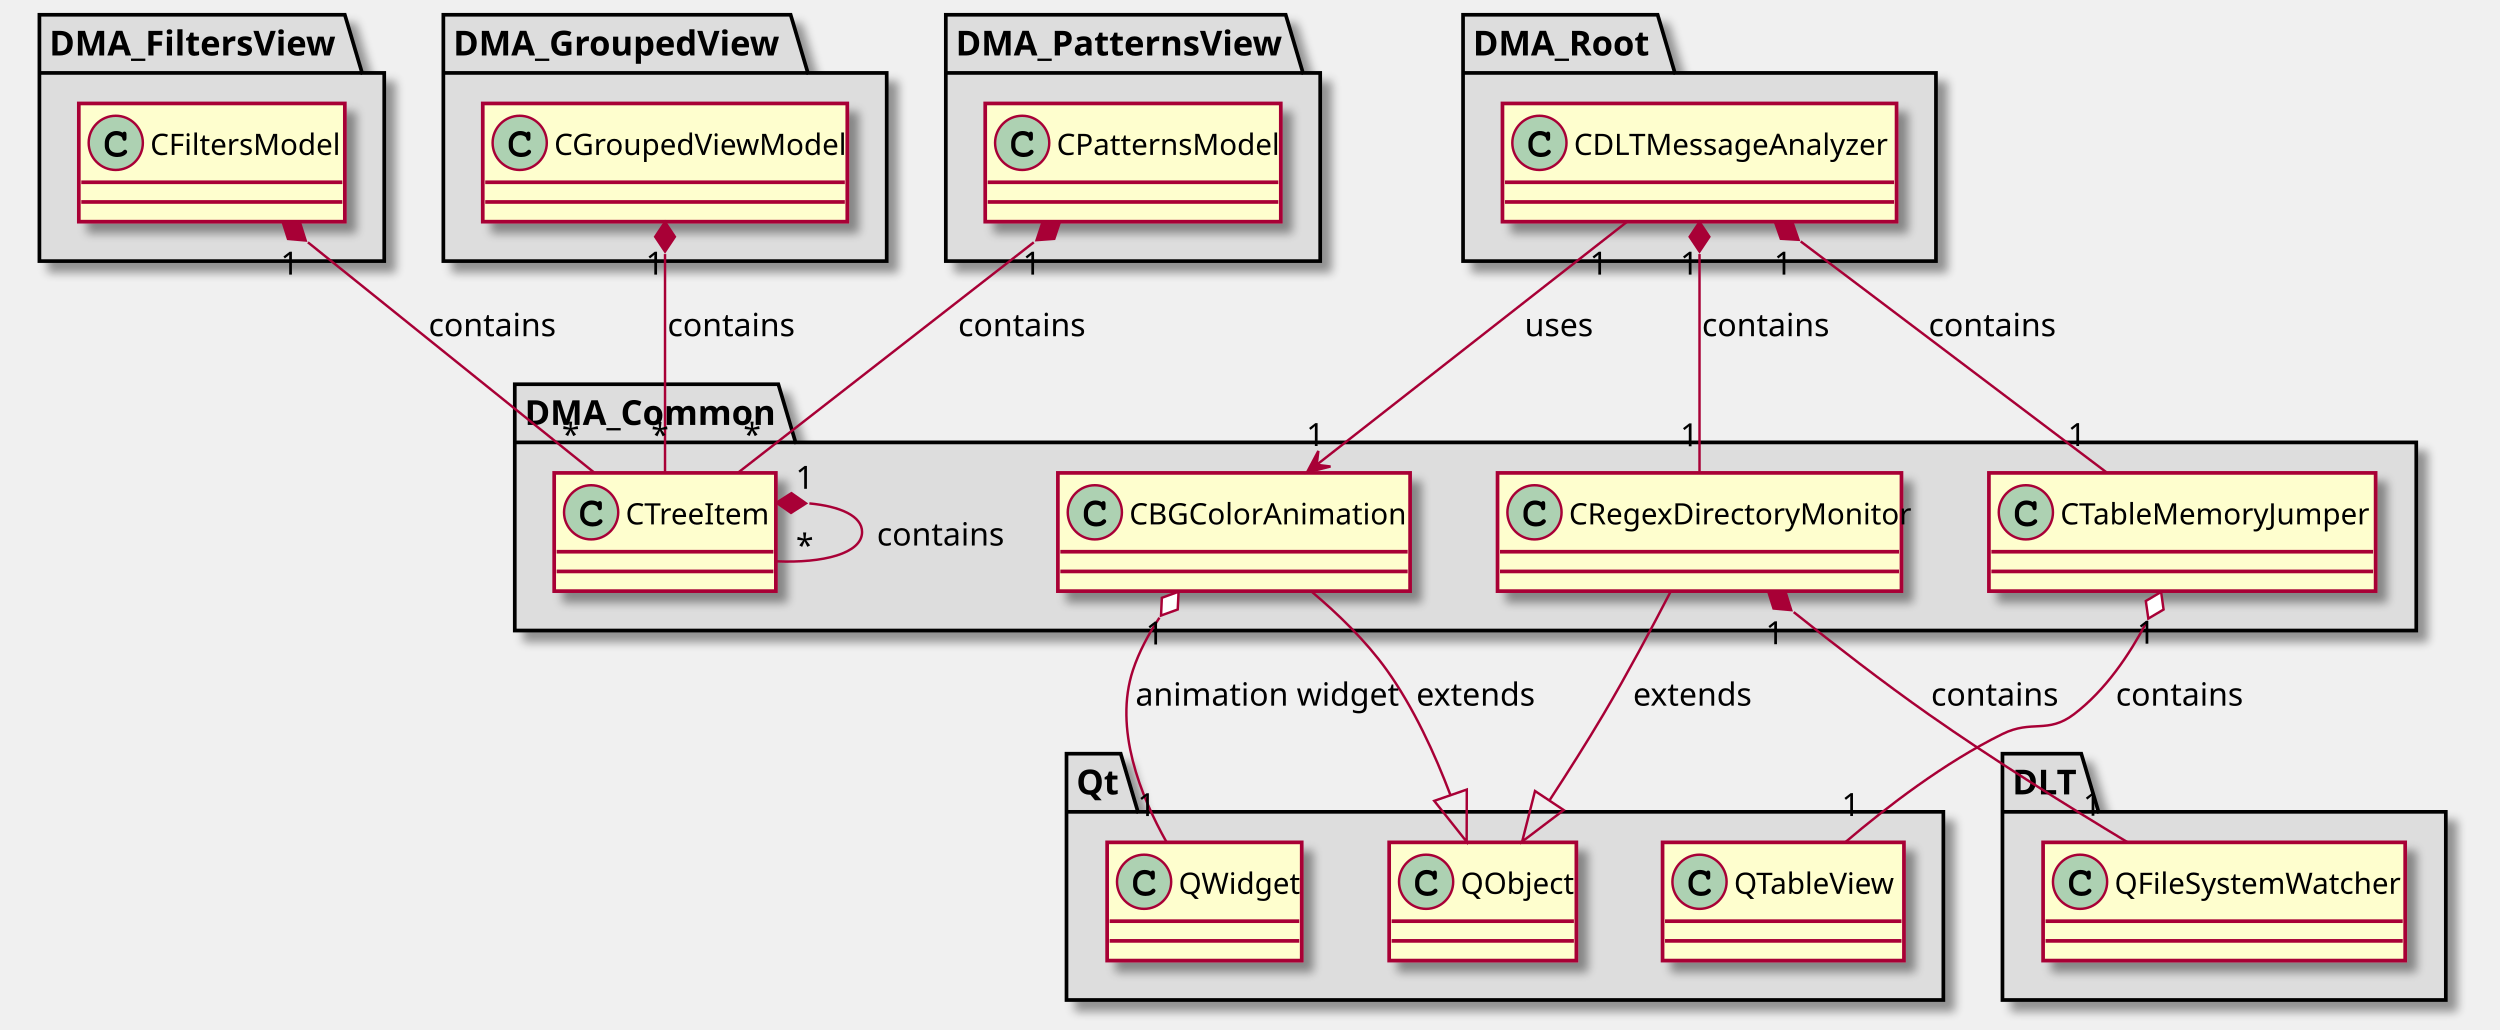
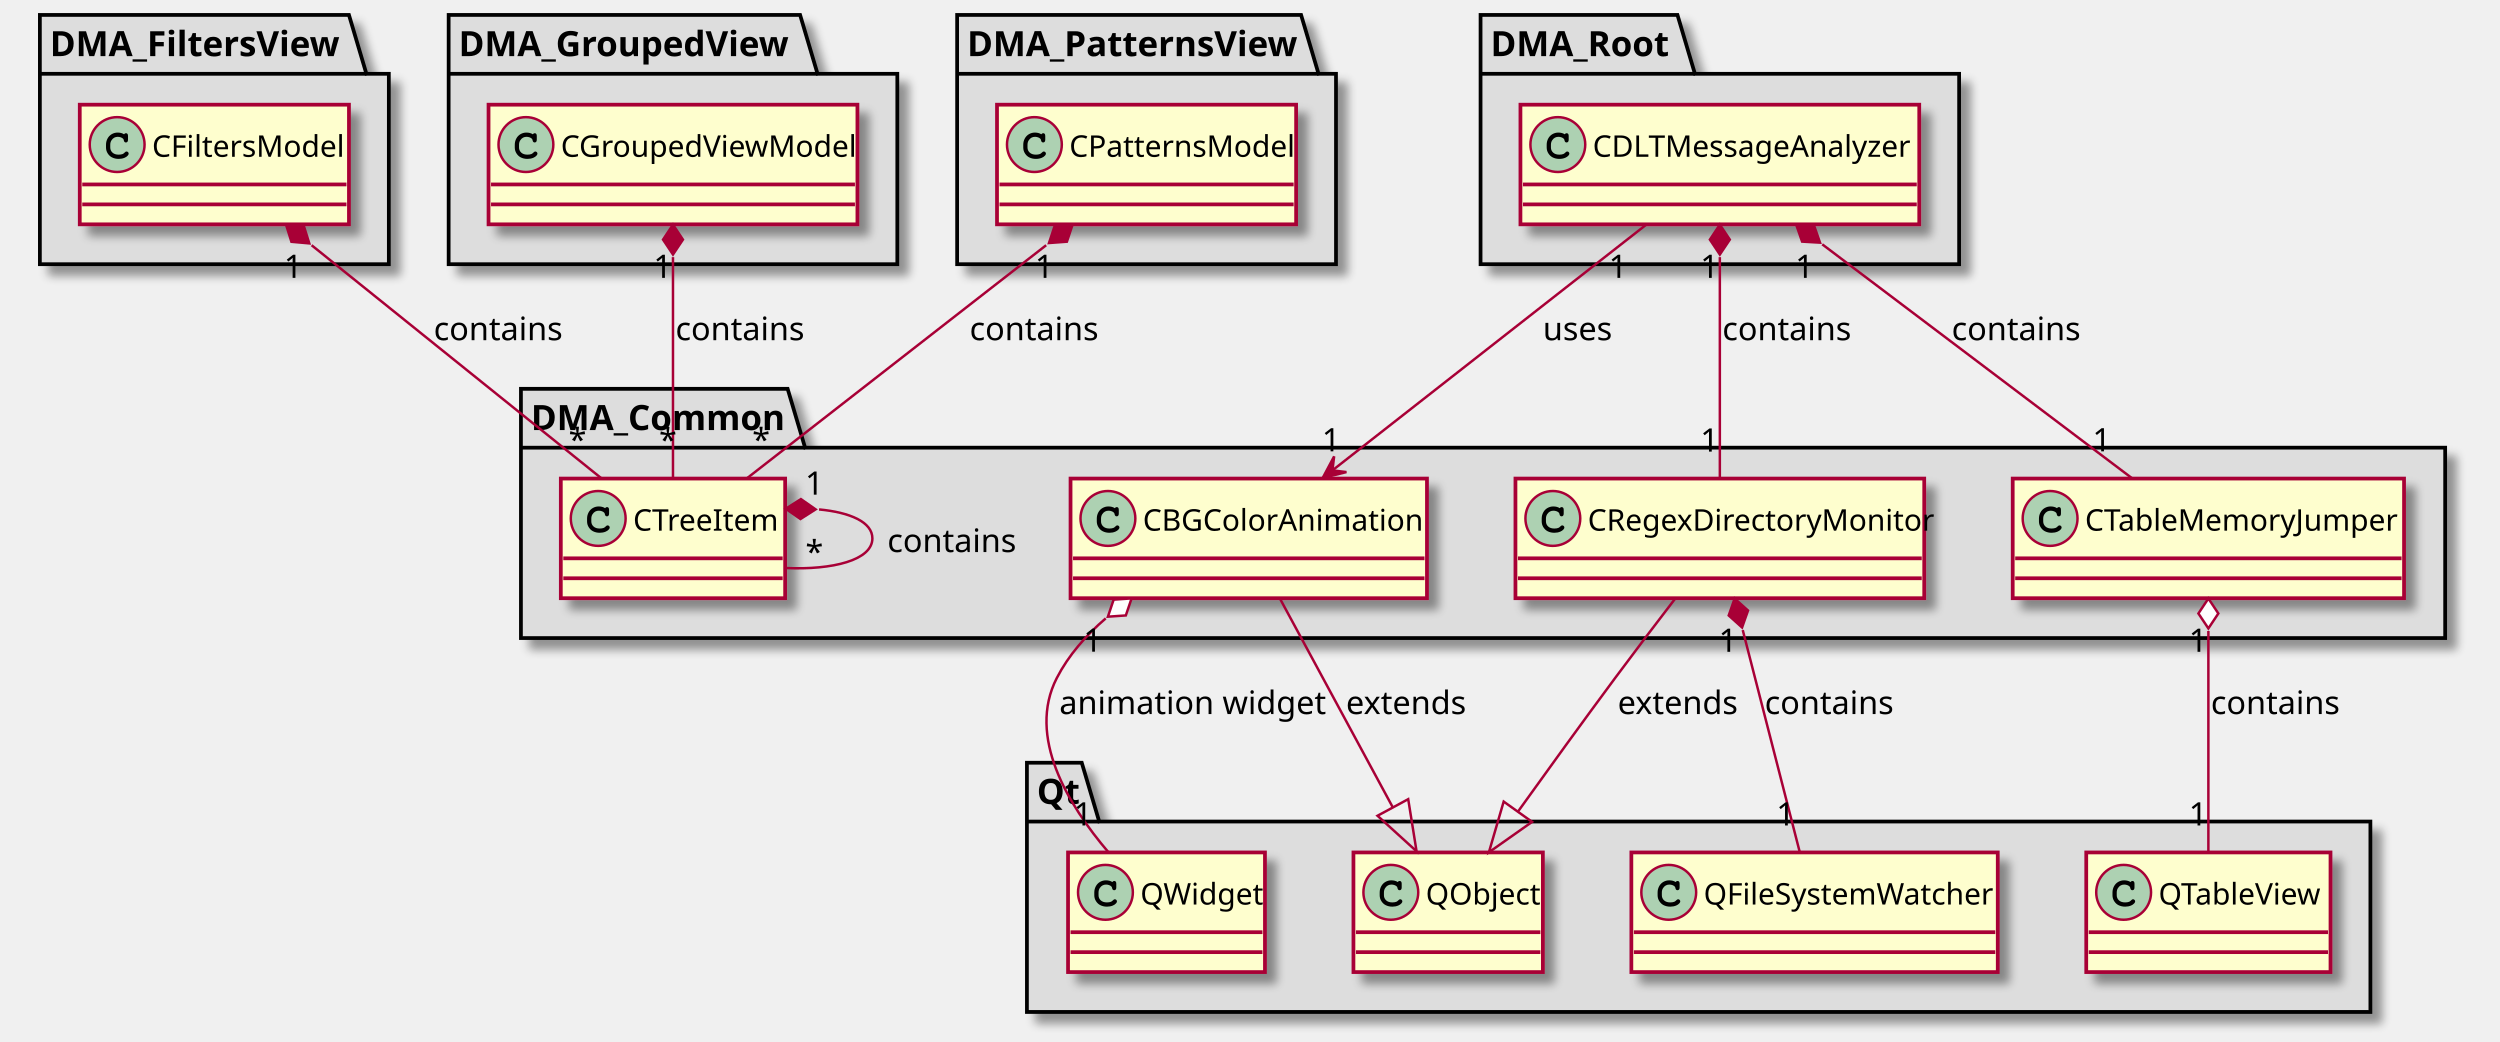
- <svg xmlns="http://www.w3.org/2000/svg" contentScriptType="application/ecmascript" contentStyleType="text/css" height="418px" preserveAspectRatio="none" style="width:1015px;height:418px;" version="1.1" viewBox="0 0 1015 418" width="1015px" zoomAndPan="magnify">
+ <svg xmlns="http://www.w3.org/2000/svg" contentScriptType="application/ecmascript" contentStyleType="text/css" height="418px" preserveAspectRatio="none" style="width:1003px;height:418px;background:#FEFEFE;" version="1.1" viewBox="0 0 1003 418" width="1003px" zoomAndPan="magnify">
  <defs>
-     <filter height="300%" id="flsk6ttigl1if" width="300%" x="-1" y="-1">
+     <filter height="300%" id="f1ktbyceb8yfx9" width="300%" x="-1" y="-1">
      <feGaussianBlur result="blurOut" stdDeviation="2.0" />
      <feColorMatrix in="blurOut" result="blurOut2" type="matrix" values="0 0 0 0 0 0 0 0 0 0 0 0 0 0 0 0 0 0 .4 0" />
      <feOffset dx="4.0" dy="4.0" in="blurOut2" result="blurOut3" />
      <feBlend in="SourceGraphic" in2="blurOut3" mode="normal" />
    </filter>
  </defs>
  <g>
-     <polygon fill="#DDDDDD" filter="url(#flsk6ttigl1if)" points="813,306,845,306,852,329.609,993,329.609,993,406,813,406,813,306" style="stroke: #000000; stroke-width: 1.5;" />
-     <line style="stroke: #000000; stroke-width: 1.5;" x1="813" x2="852" y1="329.609" y2="329.609" />
-     <text fill="#000000" font-family="sans-serif" font-size="14" font-weight="bold" lengthAdjust="spacingAndGlyphs" textLength="26" x="817" y="322.533">DLT</text>
-     <polygon fill="#DDDDDD" filter="url(#flsk6ttigl1if)" points="209,156,316,156,323,179.609,981,179.609,981,256,209,256,209,156" style="stroke: #000000; stroke-width: 1.5;" />
+     <polygon fill="#DDDDDD" filter="url(#f1ktbyceb8yfx9)" points="209,156,316,156,323,179.609,981,179.609,981,256,209,256,209,156" style="stroke: #000000; stroke-width: 1.5;" />
    <line style="stroke: #000000; stroke-width: 1.5;" x1="209" x2="323" y1="179.609" y2="179.609" />
    <text fill="#000000" font-family="sans-serif" font-size="14" font-weight="bold" lengthAdjust="spacingAndGlyphs" textLength="101" x="213" y="172.533">DMA_Common</text>
-     <polygon fill="#DDDDDD" filter="url(#flsk6ttigl1if)" points="16,6,140,6,147,29.609,156,29.609,156,106,16,106,16,6" style="stroke: #000000; stroke-width: 1.5;" />
+     <polygon fill="#DDDDDD" filter="url(#f1ktbyceb8yfx9)" points="16,6,140,6,147,29.609,156,29.609,156,106,16,106,16,6" style="stroke: #000000; stroke-width: 1.5;" />
    <line style="stroke: #000000; stroke-width: 1.5;" x1="16" x2="147" y1="29.609" y2="29.609" />
    <text fill="#000000" font-family="sans-serif" font-size="14" font-weight="bold" lengthAdjust="spacingAndGlyphs" textLength="118" x="20" y="22.533">DMA_FiltersView</text>
-     <polygon fill="#DDDDDD" filter="url(#flsk6ttigl1if)" points="180,6,321,6,328,29.609,360,29.609,360,106,180,106,180,6" style="stroke: #000000; stroke-width: 1.5;" />
+     <polygon fill="#DDDDDD" filter="url(#f1ktbyceb8yfx9)" points="180,6,321,6,328,29.609,360,29.609,360,106,180,106,180,6" style="stroke: #000000; stroke-width: 1.5;" />
    <line style="stroke: #000000; stroke-width: 1.5;" x1="180" x2="328" y1="29.609" y2="29.609" />
    <text fill="#000000" font-family="sans-serif" font-size="14" font-weight="bold" lengthAdjust="spacingAndGlyphs" textLength="135" x="184" y="22.533">DMA_GroupedView</text>
-     <polygon fill="#DDDDDD" filter="url(#flsk6ttigl1if)" points="384,6,522,6,529,29.609,536,29.609,536,106,384,106,384,6" style="stroke: #000000; stroke-width: 1.5;" />
+     <polygon fill="#DDDDDD" filter="url(#f1ktbyceb8yfx9)" points="384,6,522,6,529,29.609,536,29.609,536,106,384,106,384,6" style="stroke: #000000; stroke-width: 1.5;" />
    <line style="stroke: #000000; stroke-width: 1.5;" x1="384" x2="529" y1="29.609" y2="29.609" />
    <text fill="#000000" font-family="sans-serif" font-size="14" font-weight="bold" lengthAdjust="spacingAndGlyphs" textLength="132" x="388" y="22.533">DMA_PatternsView</text>
-     <polygon fill="#DDDDDD" filter="url(#flsk6ttigl1if)" points="594,6,673,6,680,29.609,786,29.609,786,106,594,106,594,6" style="stroke: #000000; stroke-width: 1.5;" />
+     <polygon fill="#DDDDDD" filter="url(#f1ktbyceb8yfx9)" points="594,6,673,6,680,29.609,786,29.609,786,106,594,106,594,6" style="stroke: #000000; stroke-width: 1.5;" />
    <line style="stroke: #000000; stroke-width: 1.5;" x1="594" x2="680" y1="29.609" y2="29.609" />
    <text fill="#000000" font-family="sans-serif" font-size="14" font-weight="bold" lengthAdjust="spacingAndGlyphs" textLength="73" x="598" y="22.533">DMA_Root</text>
-     <polygon fill="#DDDDDD" filter="url(#flsk6ttigl1if)" points="433,306,455,306,462,329.609,789,329.609,789,406,433,406,433,306" style="stroke: #000000; stroke-width: 1.5;" />
-     <line style="stroke: #000000; stroke-width: 1.5;" x1="433" x2="462" y1="329.609" y2="329.609" />
-     <text fill="#000000" font-family="sans-serif" font-size="14" font-weight="bold" lengthAdjust="spacingAndGlyphs" textLength="16" x="437" y="322.533">Qt</text>
-     <rect codeLine="7" fill="#FEFECE" filter="url(#flsk6ttigl1if)" height="48" id="QFileSystemWatcher" style="stroke: #A80036; stroke-width: 1.5;" width="147" x="829.5" y="342" />
-     <ellipse cx="844.5" cy="358" fill="#ADD1B2" rx="11" ry="11" style="stroke: #A80036; stroke-width: 1.0;" />
-     <path d="M847.266,353.875 Q847.422,353.656 847.609,353.547 Q847.797,353.438 848.016,353.438 Q848.391,353.438 848.625,353.695 Q848.859,353.953 848.859,354.562 L848.859,356.016 Q848.859,356.625 848.625,356.891 Q848.391,357.156 848.016,357.156 Q847.672,357.156 847.469,356.953 Q847.266,356.766 847.156,356.25 Q847.109,355.891 846.922,355.703 Q846.594,355.328 845.984,355.109 Q845.375,354.891 844.75,354.891 Q843.984,354.891 843.352,355.219 Q842.719,355.547 842.227,356.297 Q841.734,357.047 841.734,358.078 L841.734,359.172 Q841.734,360.406 842.625,361.227 Q843.516,362.047 845.109,362.047 Q846.047,362.047 846.703,361.797 Q847.094,361.641 847.516,361.203 Q847.781,360.938 847.93,360.859 Q848.078,360.781 848.281,360.781 Q848.609,360.781 848.867,361.039 Q849.125,361.297 849.125,361.641 Q849.125,361.984 848.781,362.391 Q848.281,362.969 847.484,363.297 Q846.406,363.75 845.109,363.75 Q843.594,363.75 842.391,363.125 Q841.406,362.625 840.719,361.555 Q840.031,360.484 840.031,359.203 L840.031,358.047 Q840.031,356.719 840.648,355.57 Q841.266,354.422 842.359,353.805 Q843.453,353.188 844.688,353.188 Q845.422,353.188 846.07,353.352 Q846.719,353.516 847.266,353.875 Z " />
-     <text fill="#000000" font-family="sans-serif" font-size="12" lengthAdjust="spacingAndGlyphs" textLength="115" x="858.5" y="362.91">QFileSystemWatcher</text>
-     <line style="stroke: #A80036; stroke-width: 1.5;" x1="830.5" x2="975.5" y1="374" y2="374" />
-     <line style="stroke: #A80036; stroke-width: 1.5;" x1="830.5" x2="975.5" y1="382" y2="382" />
-     <rect codeLine="16" fill="#FEFECE" filter="url(#flsk6ttigl1if)" height="48" id="CBGColorAnimation" style="stroke: #A80036; stroke-width: 1.5;" width="143" x="429.5" y="192" />
+     <polygon fill="#DDDDDD" filter="url(#f1ktbyceb8yfx9)" points="412,306,434,306,441,329.609,951,329.609,951,406,412,406,412,306" style="stroke: #000000; stroke-width: 1.5;" />
+     <line style="stroke: #000000; stroke-width: 1.5;" x1="412" x2="441" y1="329.609" y2="329.609" />
+     <text fill="#000000" font-family="sans-serif" font-size="14" font-weight="bold" lengthAdjust="spacingAndGlyphs" textLength="16" x="416" y="322.533">Qt</text>
+     <rect codeLine="8" fill="#FEFECE" filter="url(#f1ktbyceb8yfx9)" height="48" id="CBGColorAnimation" style="stroke: #A80036; stroke-width: 1.5;" width="143" x="429.5" y="192" />
    <ellipse cx="444.5" cy="208" fill="#ADD1B2" rx="11" ry="11" style="stroke: #A80036; stroke-width: 1.0;" />
    <path d="M447.266,203.875 Q447.422,203.656 447.609,203.547 Q447.797,203.438 448.016,203.438 Q448.391,203.438 448.625,203.695 Q448.859,203.953 448.859,204.562 L448.859,206.016 Q448.859,206.625 448.625,206.891 Q448.391,207.156 448.016,207.156 Q447.672,207.156 447.469,206.953 Q447.266,206.766 447.156,206.25 Q447.109,205.891 446.922,205.703 Q446.594,205.328 445.984,205.109 Q445.375,204.891 444.75,204.891 Q443.984,204.891 443.352,205.219 Q442.719,205.547 442.227,206.297 Q441.734,207.047 441.734,208.078 L441.734,209.172 Q441.734,210.406 442.625,211.227 Q443.516,212.047 445.109,212.047 Q446.047,212.047 446.703,211.797 Q447.094,211.641 447.516,211.203 Q447.781,210.938 447.93,210.859 Q448.078,210.781 448.281,210.781 Q448.609,210.781 448.867,211.039 Q449.125,211.297 449.125,211.641 Q449.125,211.984 448.781,212.391 Q448.281,212.969 447.484,213.297 Q446.406,213.75 445.109,213.75 Q443.594,213.75 442.391,213.125 Q441.406,212.625 440.719,211.555 Q440.031,210.484 440.031,209.203 L440.031,208.047 Q440.031,206.719 440.648,205.57 Q441.266,204.422 442.359,203.805 Q443.453,203.188 444.688,203.188 Q445.422,203.188 446.07,203.352 Q446.719,203.516 447.266,203.875 Z " />
    <text fill="#000000" font-family="sans-serif" font-size="12" lengthAdjust="spacingAndGlyphs" textLength="111" x="458.5" y="212.91">CBGColorAnimation</text>
    <line style="stroke: #A80036; stroke-width: 1.5;" x1="430.5" x2="571.5" y1="224" y2="224" />
    <line style="stroke: #A80036; stroke-width: 1.5;" x1="430.5" x2="571.5" y1="232" y2="232" />
-     <rect codeLine="20" fill="#FEFECE" filter="url(#flsk6ttigl1if)" height="48" id="CRegexDirectoryMonitor" style="stroke: #A80036; stroke-width: 1.5;" width="164" x="608" y="192" />
+     <rect codeLine="12" fill="#FEFECE" filter="url(#f1ktbyceb8yfx9)" height="48" id="CRegexDirectoryMonitor" style="stroke: #A80036; stroke-width: 1.5;" width="164" x="608" y="192" />
    <ellipse cx="623" cy="208" fill="#ADD1B2" rx="11" ry="11" style="stroke: #A80036; stroke-width: 1.0;" />
    <path d="M625.766,203.875 Q625.922,203.656 626.109,203.547 Q626.297,203.438 626.516,203.438 Q626.891,203.438 627.125,203.695 Q627.359,203.953 627.359,204.562 L627.359,206.016 Q627.359,206.625 627.125,206.891 Q626.891,207.156 626.516,207.156 Q626.172,207.156 625.969,206.953 Q625.766,206.766 625.656,206.25 Q625.609,205.891 625.422,205.703 Q625.094,205.328 624.484,205.109 Q623.875,204.891 623.25,204.891 Q622.484,204.891 621.852,205.219 Q621.219,205.547 620.727,206.297 Q620.234,207.047 620.234,208.078 L620.234,209.172 Q620.234,210.406 621.125,211.227 Q622.016,212.047 623.609,212.047 Q624.547,212.047 625.203,211.797 Q625.594,211.641 626.016,211.203 Q626.281,210.938 626.43,210.859 Q626.578,210.781 626.781,210.781 Q627.109,210.781 627.367,211.039 Q627.625,211.297 627.625,211.641 Q627.625,211.984 627.281,212.391 Q626.781,212.969 625.984,213.297 Q624.906,213.75 623.609,213.75 Q622.094,213.75 620.891,213.125 Q619.906,212.625 619.219,211.555 Q618.531,210.484 618.531,209.203 L618.531,208.047 Q618.531,206.719 619.148,205.57 Q619.766,204.422 620.859,203.805 Q621.953,203.188 623.188,203.188 Q623.922,203.188 624.57,203.352 Q625.219,203.516 625.766,203.875 Z " />
    <text fill="#000000" font-family="sans-serif" font-size="12" lengthAdjust="spacingAndGlyphs" textLength="132" x="637" y="212.91">CRegexDirectoryMonitor</text>
    <line style="stroke: #A80036; stroke-width: 1.5;" x1="609" x2="771" y1="224" y2="224" />
    <line style="stroke: #A80036; stroke-width: 1.5;" x1="609" x2="771" y1="232" y2="232" />
-     <rect codeLine="24" fill="#FEFECE" filter="url(#flsk6ttigl1if)" height="48" id="CTableMemoryJumper" style="stroke: #A80036; stroke-width: 1.5;" width="157" x="807.5" y="192" />
+     <rect codeLine="16" fill="#FEFECE" filter="url(#f1ktbyceb8yfx9)" height="48" id="CTableMemoryJumper" style="stroke: #A80036; stroke-width: 1.5;" width="157" x="807.5" y="192" />
    <ellipse cx="822.5" cy="208" fill="#ADD1B2" rx="11" ry="11" style="stroke: #A80036; stroke-width: 1.0;" />
    <path d="M825.266,203.875 Q825.422,203.656 825.609,203.547 Q825.797,203.438 826.016,203.438 Q826.391,203.438 826.625,203.695 Q826.859,203.953 826.859,204.562 L826.859,206.016 Q826.859,206.625 826.625,206.891 Q826.391,207.156 826.016,207.156 Q825.672,207.156 825.469,206.953 Q825.266,206.766 825.156,206.25 Q825.109,205.891 824.922,205.703 Q824.594,205.328 823.984,205.109 Q823.375,204.891 822.75,204.891 Q821.984,204.891 821.352,205.219 Q820.719,205.547 820.227,206.297 Q819.734,207.047 819.734,208.078 L819.734,209.172 Q819.734,210.406 820.625,211.227 Q821.516,212.047 823.109,212.047 Q824.047,212.047 824.703,211.797 Q825.094,211.641 825.516,211.203 Q825.781,210.938 825.93,210.859 Q826.078,210.781 826.281,210.781 Q826.609,210.781 826.867,211.039 Q827.125,211.297 827.125,211.641 Q827.125,211.984 826.781,212.391 Q826.281,212.969 825.484,213.297 Q824.406,213.75 823.109,213.75 Q821.594,213.75 820.391,213.125 Q819.406,212.625 818.719,211.555 Q818.031,210.484 818.031,209.203 L818.031,208.047 Q818.031,206.719 818.648,205.57 Q819.266,204.422 820.359,203.805 Q821.453,203.188 822.688,203.188 Q823.422,203.188 824.07,203.352 Q824.719,203.516 825.266,203.875 Z " />
    <text fill="#000000" font-family="sans-serif" font-size="12" lengthAdjust="spacingAndGlyphs" textLength="125" x="836.5" y="212.91">CTableMemoryJumper</text>
    <line style="stroke: #A80036; stroke-width: 1.5;" x1="808.5" x2="963.5" y1="224" y2="224" />
    <line style="stroke: #A80036; stroke-width: 1.5;" x1="808.5" x2="963.5" y1="232" y2="232" />
-     <rect codeLine="28" fill="#FEFECE" filter="url(#flsk6ttigl1if)" height="48" id="CTreeItem" style="stroke: #A80036; stroke-width: 1.5;" width="90" x="225" y="192" />
+     <rect codeLine="20" fill="#FEFECE" filter="url(#f1ktbyceb8yfx9)" height="48" id="CTreeItem" style="stroke: #A80036; stroke-width: 1.5;" width="90" x="225" y="192" />
    <ellipse cx="240" cy="208" fill="#ADD1B2" rx="11" ry="11" style="stroke: #A80036; stroke-width: 1.0;" />
    <path d="M242.766,203.875 Q242.922,203.656 243.109,203.547 Q243.297,203.438 243.516,203.438 Q243.891,203.438 244.125,203.695 Q244.359,203.953 244.359,204.562 L244.359,206.016 Q244.359,206.625 244.125,206.891 Q243.891,207.156 243.516,207.156 Q243.172,207.156 242.969,206.953 Q242.766,206.766 242.656,206.25 Q242.609,205.891 242.422,205.703 Q242.094,205.328 241.484,205.109 Q240.875,204.891 240.25,204.891 Q239.484,204.891 238.852,205.219 Q238.219,205.547 237.727,206.297 Q237.234,207.047 237.234,208.078 L237.234,209.172 Q237.234,210.406 238.125,211.227 Q239.016,212.047 240.609,212.047 Q241.547,212.047 242.203,211.797 Q242.594,211.641 243.016,211.203 Q243.281,210.938 243.43,210.859 Q243.578,210.781 243.781,210.781 Q244.109,210.781 244.367,211.039 Q244.625,211.297 244.625,211.641 Q244.625,211.984 244.281,212.391 Q243.781,212.969 242.984,213.297 Q241.906,213.75 240.609,213.75 Q239.094,213.75 237.891,213.125 Q236.906,212.625 236.219,211.555 Q235.531,210.484 235.531,209.203 L235.531,208.047 Q235.531,206.719 236.148,205.57 Q236.766,204.422 237.859,203.805 Q238.953,203.188 240.188,203.188 Q240.922,203.188 241.57,203.352 Q242.219,203.516 242.766,203.875 Z " />
    <text fill="#000000" font-family="sans-serif" font-size="12" lengthAdjust="spacingAndGlyphs" textLength="58" x="254" y="212.91">CTreeItem</text>
    <line style="stroke: #A80036; stroke-width: 1.5;" x1="226" x2="314" y1="224" y2="224" />
    <line style="stroke: #A80036; stroke-width: 1.5;" x1="226" x2="314" y1="232" y2="232" />
-     <rect codeLine="37" fill="#FEFECE" filter="url(#flsk6ttigl1if)" height="48" id="CFiltersModel" style="stroke: #A80036; stroke-width: 1.5;" width="108" x="32" y="42" />
+     <rect codeLine="29" fill="#FEFECE" filter="url(#f1ktbyceb8yfx9)" height="48" id="CFiltersModel" style="stroke: #A80036; stroke-width: 1.5;" width="108" x="32" y="42" />
    <ellipse cx="47" cy="58" fill="#ADD1B2" rx="11" ry="11" style="stroke: #A80036; stroke-width: 1.0;" />
    <path d="M49.766,53.875 Q49.922,53.656 50.109,53.547 Q50.297,53.438 50.516,53.438 Q50.891,53.438 51.125,53.695 Q51.359,53.953 51.359,54.562 L51.359,56.016 Q51.359,56.625 51.125,56.891 Q50.891,57.156 50.516,57.156 Q50.172,57.156 49.969,56.953 Q49.766,56.766 49.656,56.25 Q49.609,55.891 49.422,55.703 Q49.094,55.328 48.484,55.109 Q47.875,54.891 47.25,54.891 Q46.484,54.891 45.852,55.219 Q45.219,55.547 44.727,56.297 Q44.234,57.047 44.234,58.078 L44.234,59.172 Q44.234,60.406 45.125,61.227 Q46.016,62.047 47.609,62.047 Q48.547,62.047 49.203,61.797 Q49.594,61.641 50.016,61.203 Q50.281,60.938 50.43,60.859 Q50.578,60.781 50.781,60.781 Q51.109,60.781 51.367,61.039 Q51.625,61.297 51.625,61.641 Q51.625,61.984 51.281,62.391 Q50.781,62.969 49.984,63.297 Q48.906,63.75 47.609,63.75 Q46.094,63.75 44.891,63.125 Q43.906,62.625 43.219,61.555 Q42.531,60.484 42.531,59.203 L42.531,58.047 Q42.531,56.719 43.148,55.57 Q43.766,54.422 44.859,53.805 Q45.953,53.188 47.188,53.188 Q47.922,53.188 48.57,53.352 Q49.219,53.516 49.766,53.875 Z " />
    <text fill="#000000" font-family="sans-serif" font-size="12" lengthAdjust="spacingAndGlyphs" textLength="76" x="61" y="62.91">CFiltersModel</text>
    <line style="stroke: #A80036; stroke-width: 1.5;" x1="33" x2="139" y1="74" y2="74" />
    <line style="stroke: #A80036; stroke-width: 1.5;" x1="33" x2="139" y1="82" y2="82" />
-     <rect codeLine="46" fill="#FEFECE" filter="url(#flsk6ttigl1if)" height="48" id="CGroupedViewModel" style="stroke: #A80036; stroke-width: 1.5;" width="148" x="196" y="42" />
+     <rect codeLine="38" fill="#FEFECE" filter="url(#f1ktbyceb8yfx9)" height="48" id="CGroupedViewModel" style="stroke: #A80036; stroke-width: 1.5;" width="148" x="196" y="42" />
    <ellipse cx="211" cy="58" fill="#ADD1B2" rx="11" ry="11" style="stroke: #A80036; stroke-width: 1.0;" />
    <path d="M213.766,53.875 Q213.922,53.656 214.109,53.547 Q214.297,53.438 214.516,53.438 Q214.891,53.438 215.125,53.695 Q215.359,53.953 215.359,54.562 L215.359,56.016 Q215.359,56.625 215.125,56.891 Q214.891,57.156 214.516,57.156 Q214.172,57.156 213.969,56.953 Q213.766,56.766 213.656,56.25 Q213.609,55.891 213.422,55.703 Q213.094,55.328 212.484,55.109 Q211.875,54.891 211.25,54.891 Q210.484,54.891 209.852,55.219 Q209.219,55.547 208.727,56.297 Q208.234,57.047 208.234,58.078 L208.234,59.172 Q208.234,60.406 209.125,61.227 Q210.016,62.047 211.609,62.047 Q212.547,62.047 213.203,61.797 Q213.594,61.641 214.016,61.203 Q214.281,60.938 214.43,60.859 Q214.578,60.781 214.781,60.781 Q215.109,60.781 215.367,61.039 Q215.625,61.297 215.625,61.641 Q215.625,61.984 215.281,62.391 Q214.781,62.969 213.984,63.297 Q212.906,63.75 211.609,63.75 Q210.094,63.75 208.891,63.125 Q207.906,62.625 207.219,61.555 Q206.531,60.484 206.531,59.203 L206.531,58.047 Q206.531,56.719 207.148,55.57 Q207.766,54.422 208.859,53.805 Q209.953,53.188 211.188,53.188 Q211.922,53.188 212.57,53.352 Q213.219,53.516 213.766,53.875 Z " />
    <text fill="#000000" font-family="sans-serif" font-size="12" lengthAdjust="spacingAndGlyphs" textLength="116" x="225" y="62.91">CGroupedViewModel</text>
    <line style="stroke: #A80036; stroke-width: 1.5;" x1="197" x2="343" y1="74" y2="74" />
    <line style="stroke: #A80036; stroke-width: 1.5;" x1="197" x2="343" y1="82" y2="82" />
-     <rect codeLine="55" fill="#FEFECE" filter="url(#flsk6ttigl1if)" height="48" id="CPatternsModel" style="stroke: #A80036; stroke-width: 1.5;" width="120" x="400" y="42" />
+     <rect codeLine="47" fill="#FEFECE" filter="url(#f1ktbyceb8yfx9)" height="48" id="CPatternsModel" style="stroke: #A80036; stroke-width: 1.5;" width="120" x="400" y="42" />
    <ellipse cx="415" cy="58" fill="#ADD1B2" rx="11" ry="11" style="stroke: #A80036; stroke-width: 1.0;" />
    <path d="M417.766,53.875 Q417.922,53.656 418.109,53.547 Q418.297,53.438 418.516,53.438 Q418.891,53.438 419.125,53.695 Q419.359,53.953 419.359,54.562 L419.359,56.016 Q419.359,56.625 419.125,56.891 Q418.891,57.156 418.516,57.156 Q418.172,57.156 417.969,56.953 Q417.766,56.766 417.656,56.25 Q417.609,55.891 417.422,55.703 Q417.094,55.328 416.484,55.109 Q415.875,54.891 415.25,54.891 Q414.484,54.891 413.852,55.219 Q413.219,55.547 412.727,56.297 Q412.234,57.047 412.234,58.078 L412.234,59.172 Q412.234,60.406 413.125,61.227 Q414.016,62.047 415.609,62.047 Q416.547,62.047 417.203,61.797 Q417.594,61.641 418.016,61.203 Q418.281,60.938 418.43,60.859 Q418.578,60.781 418.781,60.781 Q419.109,60.781 419.367,61.039 Q419.625,61.297 419.625,61.641 Q419.625,61.984 419.281,62.391 Q418.781,62.969 417.984,63.297 Q416.906,63.75 415.609,63.75 Q414.094,63.75 412.891,63.125 Q411.906,62.625 411.219,61.555 Q410.531,60.484 410.531,59.203 L410.531,58.047 Q410.531,56.719 411.148,55.57 Q411.766,54.422 412.859,53.805 Q413.953,53.188 415.188,53.188 Q415.922,53.188 416.57,53.352 Q417.219,53.516 417.766,53.875 Z " />
    <text fill="#000000" font-family="sans-serif" font-size="12" lengthAdjust="spacingAndGlyphs" textLength="88" x="429" y="62.91">CPatternsModel</text>
    <line style="stroke: #A80036; stroke-width: 1.5;" x1="401" x2="519" y1="74" y2="74" />
    <line style="stroke: #A80036; stroke-width: 1.5;" x1="401" x2="519" y1="82" y2="82" />
-     <rect codeLine="64" fill="#FEFECE" filter="url(#flsk6ttigl1if)" height="48" id="CDLTMessageAnalyzer" style="stroke: #A80036; stroke-width: 1.5;" width="160" x="610" y="42" />
+     <rect codeLine="56" fill="#FEFECE" filter="url(#f1ktbyceb8yfx9)" height="48" id="CDLTMessageAnalyzer" style="stroke: #A80036; stroke-width: 1.5;" width="160" x="610" y="42" />
    <ellipse cx="625" cy="58" fill="#ADD1B2" rx="11" ry="11" style="stroke: #A80036; stroke-width: 1.0;" />
    <path d="M627.766,53.875 Q627.922,53.656 628.109,53.547 Q628.297,53.438 628.516,53.438 Q628.891,53.438 629.125,53.695 Q629.359,53.953 629.359,54.562 L629.359,56.016 Q629.359,56.625 629.125,56.891 Q628.891,57.156 628.516,57.156 Q628.172,57.156 627.969,56.953 Q627.766,56.766 627.656,56.25 Q627.609,55.891 627.422,55.703 Q627.094,55.328 626.484,55.109 Q625.875,54.891 625.25,54.891 Q624.484,54.891 623.852,55.219 Q623.219,55.547 622.727,56.297 Q622.234,57.047 622.234,58.078 L622.234,59.172 Q622.234,60.406 623.125,61.227 Q624.016,62.047 625.609,62.047 Q626.547,62.047 627.203,61.797 Q627.594,61.641 628.016,61.203 Q628.281,60.938 628.43,60.859 Q628.578,60.781 628.781,60.781 Q629.109,60.781 629.367,61.039 Q629.625,61.297 629.625,61.641 Q629.625,61.984 629.281,62.391 Q628.781,62.969 627.984,63.297 Q626.906,63.75 625.609,63.75 Q624.094,63.75 622.891,63.125 Q621.906,62.625 621.219,61.555 Q620.531,60.484 620.531,59.203 L620.531,58.047 Q620.531,56.719 621.148,55.57 Q621.766,54.422 622.859,53.805 Q623.953,53.188 625.188,53.188 Q625.922,53.188 626.57,53.352 Q627.219,53.516 627.766,53.875 Z " />
    <text fill="#000000" font-family="sans-serif" font-size="12" lengthAdjust="spacingAndGlyphs" textLength="128" x="639" y="62.91">CDLTMessageAnalyzer</text>
    <line style="stroke: #A80036; stroke-width: 1.5;" x1="611" x2="769" y1="74" y2="74" />
    <line style="stroke: #A80036; stroke-width: 1.5;" x1="611" x2="769" y1="82" y2="82" />
-     <rect codeLine="73" fill="#FEFECE" filter="url(#flsk6ttigl1if)" height="48" id="QObject" style="stroke: #A80036; stroke-width: 1.5;" width="76" x="564" y="342" />
-     <ellipse cx="579" cy="358" fill="#ADD1B2" rx="11" ry="11" style="stroke: #A80036; stroke-width: 1.0;" />
-     <path d="M581.766,353.875 Q581.922,353.656 582.109,353.547 Q582.297,353.438 582.516,353.438 Q582.891,353.438 583.125,353.695 Q583.359,353.953 583.359,354.562 L583.359,356.016 Q583.359,356.625 583.125,356.891 Q582.891,357.156 582.516,357.156 Q582.172,357.156 581.969,356.953 Q581.766,356.766 581.656,356.25 Q581.609,355.891 581.422,355.703 Q581.094,355.328 580.484,355.109 Q579.875,354.891 579.25,354.891 Q578.484,354.891 577.852,355.219 Q577.219,355.547 576.727,356.297 Q576.234,357.047 576.234,358.078 L576.234,359.172 Q576.234,360.406 577.125,361.227 Q578.016,362.047 579.609,362.047 Q580.547,362.047 581.203,361.797 Q581.594,361.641 582.016,361.203 Q582.281,360.938 582.43,360.859 Q582.578,360.781 582.781,360.781 Q583.109,360.781 583.367,361.039 Q583.625,361.297 583.625,361.641 Q583.625,361.984 583.281,362.391 Q582.781,362.969 581.984,363.297 Q580.906,363.75 579.609,363.75 Q578.094,363.75 576.891,363.125 Q575.906,362.625 575.219,361.555 Q574.531,360.484 574.531,359.203 L574.531,358.047 Q574.531,356.719 575.148,355.57 Q575.766,354.422 576.859,353.805 Q577.953,353.188 579.188,353.188 Q579.922,353.188 580.57,353.352 Q581.219,353.516 581.766,353.875 Z " />
-     <text fill="#000000" font-family="sans-serif" font-size="12" lengthAdjust="spacingAndGlyphs" textLength="44" x="593" y="362.91">QObject</text>
-     <line style="stroke: #A80036; stroke-width: 1.5;" x1="565" x2="639" y1="374" y2="374" />
-     <line style="stroke: #A80036; stroke-width: 1.5;" x1="565" x2="639" y1="382" y2="382" />
-     <rect codeLine="77" fill="#FEFECE" filter="url(#flsk6ttigl1if)" height="48" id="QTableView" style="stroke: #A80036; stroke-width: 1.5;" width="98" x="675" y="342" />
-     <ellipse cx="690" cy="358" fill="#ADD1B2" rx="11" ry="11" style="stroke: #A80036; stroke-width: 1.0;" />
-     <path d="M692.766,353.875 Q692.922,353.656 693.109,353.547 Q693.297,353.438 693.516,353.438 Q693.891,353.438 694.125,353.695 Q694.359,353.953 694.359,354.562 L694.359,356.016 Q694.359,356.625 694.125,356.891 Q693.891,357.156 693.516,357.156 Q693.172,357.156 692.969,356.953 Q692.766,356.766 692.656,356.25 Q692.609,355.891 692.422,355.703 Q692.094,355.328 691.484,355.109 Q690.875,354.891 690.25,354.891 Q689.484,354.891 688.852,355.219 Q688.219,355.547 687.727,356.297 Q687.234,357.047 687.234,358.078 L687.234,359.172 Q687.234,360.406 688.125,361.227 Q689.016,362.047 690.609,362.047 Q691.547,362.047 692.203,361.797 Q692.594,361.641 693.016,361.203 Q693.281,360.938 693.43,360.859 Q693.578,360.781 693.781,360.781 Q694.109,360.781 694.367,361.039 Q694.625,361.297 694.625,361.641 Q694.625,361.984 694.281,362.391 Q693.781,362.969 692.984,363.297 Q691.906,363.75 690.609,363.75 Q689.094,363.75 687.891,363.125 Q686.906,362.625 686.219,361.555 Q685.531,360.484 685.531,359.203 L685.531,358.047 Q685.531,356.719 686.148,355.57 Q686.766,354.422 687.859,353.805 Q688.953,353.188 690.188,353.188 Q690.922,353.188 691.57,353.352 Q692.219,353.516 692.766,353.875 Z " />
-     <text fill="#000000" font-family="sans-serif" font-size="12" lengthAdjust="spacingAndGlyphs" textLength="66" x="704" y="362.91">QTableView</text>
-     <line style="stroke: #A80036; stroke-width: 1.5;" x1="676" x2="772" y1="374" y2="374" />
-     <line style="stroke: #A80036; stroke-width: 1.5;" x1="676" x2="772" y1="382" y2="382" />
-     <rect codeLine="81" fill="#FEFECE" filter="url(#flsk6ttigl1if)" height="48" id="QWidget" style="stroke: #A80036; stroke-width: 1.5;" width="79" x="449.5" y="342" />
-     <ellipse cx="464.5" cy="358" fill="#ADD1B2" rx="11" ry="11" style="stroke: #A80036; stroke-width: 1.0;" />
-     <path d="M467.266,353.875 Q467.422,353.656 467.609,353.547 Q467.797,353.438 468.016,353.438 Q468.391,353.438 468.625,353.695 Q468.859,353.953 468.859,354.562 L468.859,356.016 Q468.859,356.625 468.625,356.891 Q468.391,357.156 468.016,357.156 Q467.672,357.156 467.469,356.953 Q467.266,356.766 467.156,356.25 Q467.109,355.891 466.922,355.703 Q466.594,355.328 465.984,355.109 Q465.375,354.891 464.75,354.891 Q463.984,354.891 463.352,355.219 Q462.719,355.547 462.227,356.297 Q461.734,357.047 461.734,358.078 L461.734,359.172 Q461.734,360.406 462.625,361.227 Q463.516,362.047 465.109,362.047 Q466.047,362.047 466.703,361.797 Q467.094,361.641 467.516,361.203 Q467.781,360.938 467.93,360.859 Q468.078,360.781 468.281,360.781 Q468.609,360.781 468.867,361.039 Q469.125,361.297 469.125,361.641 Q469.125,361.984 468.781,362.391 Q468.281,362.969 467.484,363.297 Q466.406,363.75 465.109,363.75 Q463.594,363.75 462.391,363.125 Q461.406,362.625 460.719,361.555 Q460.031,360.484 460.031,359.203 L460.031,358.047 Q460.031,356.719 460.648,355.57 Q461.266,354.422 462.359,353.805 Q463.453,353.188 464.688,353.188 Q465.422,353.188 466.07,353.352 Q466.719,353.516 467.266,353.875 Z " />
-     <text fill="#000000" font-family="sans-serif" font-size="12" lengthAdjust="spacingAndGlyphs" textLength="47" x="478.5" y="362.91">QWidget</text>
-     <line style="stroke: #A80036; stroke-width: 1.5;" x1="450.5" x2="527.5" y1="374" y2="374" />
-     <line style="stroke: #A80036; stroke-width: 1.5;" x1="450.5" x2="527.5" y1="382" y2="382" />
-     <path codeLine="88" d="M588.886,322.806 C582.56,306.104 573.938,287.285 563,272 C554.543,260.182 543.108,249.128 532.362,240.075 " fill="none" id="QObject-backto-CBGColorAnimation" style="stroke: #A80036; stroke-width: 1.0;" />
-     <polygon fill="none" points="595.516,320.559,595.464,341.749,582.29,325.152,595.516,320.559" style="stroke: #A80036; stroke-width: 1.0;" />
-     <text fill="#000000" font-family="sans-serif" font-size="13" lengthAdjust="spacingAndGlyphs" textLength="46" x="575" y="286.495">extends</text>
-     <path codeLine="89" d="M629.212,324.773 C636.491,313.634 644.216,301.455 651,290 C660.665,273.68 670.732,254.782 678.217,240.303 " fill="none" id="QObject-backto-CRegexDirectoryMonitor" style="stroke: #A80036; stroke-width: 1.0;" />
-     <polygon fill="none" points="634.878,328.895,617.988,341.691,623.212,321.155,634.878,328.895" style="stroke: #A80036; stroke-width: 1.0;" />
-     <text fill="#000000" font-family="sans-serif" font-size="13" lengthAdjust="spacingAndGlyphs" textLength="46" x="663" y="286.495">extends</text>
-     <path codeLine="92" d="M470.727,250.788 C466.321,257.414 462.45,264.613 460,272 C452.119,295.758 463.043,323.129 473.663,341.995 " fill="none" id="CBGColorAnimation-backto-QWidget" style="stroke: #A80036; stroke-width: 1.0;" />
-     <polygon fill="#FFFFFF" points="478.492,240.246,471.713,242.705,471.375,249.908,478.154,247.449,478.492,240.246" style="stroke: #A80036; stroke-width: 1.0;" />
-     <text fill="#000000" font-family="sans-serif" font-size="13" lengthAdjust="spacingAndGlyphs" textLength="97" x="461" y="286.495">animation widget</text>
-     <text fill="#000000" font-family="sans-serif" font-size="13" lengthAdjust="spacingAndGlyphs" textLength="7" x="465.153" y="261.644">1</text>
-     <text fill="#000000" font-family="sans-serif" font-size="13" lengthAdjust="spacingAndGlyphs" textLength="7" x="461.836" y="331.334">1</text>
-     <path codeLine="93" d="M728.247,248.519 C744.779,261.747 764.533,277.037 783,290 C809.241,308.42 839.912,327.55 863.677,341.879 " fill="none" id="CRegexDirectoryMonitor-backto-QFileSystemWatcher" style="stroke: #A80036; stroke-width: 1.0;" />
-     <polygon fill="#A80036" points="717.895,240.169,720.054,247.049,727.235,247.703,725.076,240.822,717.895,240.169" style="stroke: #A80036; stroke-width: 1.0;" />
-     <text fill="#000000" font-family="sans-serif" font-size="13" lengthAdjust="spacingAndGlyphs" textLength="49" x="784" y="286.495">contains</text>
-     <text fill="#000000" font-family="sans-serif" font-size="13" lengthAdjust="spacingAndGlyphs" textLength="7" x="716.841" y="261.548">1</text>
-     <text fill="#000000" font-family="sans-serif" font-size="13" lengthAdjust="spacingAndGlyphs" textLength="7" x="845.704" y="331.189">1</text>
-     <path codeLine="94" d="M871.645,252.321 C864.547,265.855 854.729,280.348 842,290 C831.346,298.078 824.997,292.097 813,298 C789.573,309.526 766.104,327.528 749.152,341.971 " fill="none" id="CTableMemoryJumper-backto-QTableView" style="stroke: #A80036; stroke-width: 1.0;" />
-     <polygon fill="#FFFFFF" points="877.405,240.327,871.202,244.004,872.211,251.144,878.414,247.467,877.405,240.327" style="stroke: #A80036; stroke-width: 1.0;" />
-     <text fill="#000000" font-family="sans-serif" font-size="13" lengthAdjust="spacingAndGlyphs" textLength="49" x="859" y="286.495">contains</text>
-     <text fill="#000000" font-family="sans-serif" font-size="13" lengthAdjust="spacingAndGlyphs" textLength="7" x="867.608" y="261.338">1</text>
-     <text fill="#000000" font-family="sans-serif" font-size="13" lengthAdjust="spacingAndGlyphs" textLength="7" x="747.7" y="331.303">1</text>
-     <path codeLine="95" d="M328.603,204.387 C341.028,205.567 350,209.437 350,216 C350,224.75 334.049,228.715 315.233,227.895 " fill="none" id="CTreeItem-backto-CTreeItem" style="stroke: #A80036; stroke-width: 1.0;" />
+     <rect codeLine="65" fill="#FEFECE" filter="url(#f1ktbyceb8yfx9)" height="48" id="QFileSystemWatcher" style="stroke: #A80036; stroke-width: 1.5;" width="147" x="654.5" y="342" />
+     <ellipse cx="669.5" cy="358" fill="#ADD1B2" rx="11" ry="11" style="stroke: #A80036; stroke-width: 1.0;" />
+     <path d="M672.266,353.875 Q672.422,353.656 672.609,353.547 Q672.797,353.438 673.016,353.438 Q673.391,353.438 673.625,353.695 Q673.859,353.953 673.859,354.562 L673.859,356.016 Q673.859,356.625 673.625,356.891 Q673.391,357.156 673.016,357.156 Q672.672,357.156 672.469,356.953 Q672.266,356.766 672.156,356.25 Q672.109,355.891 671.922,355.703 Q671.594,355.328 670.984,355.109 Q670.375,354.891 669.75,354.891 Q668.984,354.891 668.352,355.219 Q667.719,355.547 667.227,356.297 Q666.734,357.047 666.734,358.078 L666.734,359.172 Q666.734,360.406 667.625,361.227 Q668.516,362.047 670.109,362.047 Q671.047,362.047 671.703,361.797 Q672.094,361.641 672.516,361.203 Q672.781,360.938 672.93,360.859 Q673.078,360.781 673.281,360.781 Q673.609,360.781 673.867,361.039 Q674.125,361.297 674.125,361.641 Q674.125,361.984 673.781,362.391 Q673.281,362.969 672.484,363.297 Q671.406,363.75 670.109,363.75 Q668.594,363.75 667.391,363.125 Q666.406,362.625 665.719,361.555 Q665.031,360.484 665.031,359.203 L665.031,358.047 Q665.031,356.719 665.648,355.57 Q666.266,354.422 667.359,353.805 Q668.453,353.188 669.688,353.188 Q670.422,353.188 671.07,353.352 Q671.719,353.516 672.266,353.875 Z " />
+     <text fill="#000000" font-family="sans-serif" font-size="12" lengthAdjust="spacingAndGlyphs" textLength="115" x="683.5" y="362.91">QFileSystemWatcher</text>
+     <line style="stroke: #A80036; stroke-width: 1.5;" x1="655.5" x2="800.5" y1="374" y2="374" />
+     <line style="stroke: #A80036; stroke-width: 1.5;" x1="655.5" x2="800.5" y1="382" y2="382" />
+     <rect codeLine="69" fill="#FEFECE" filter="url(#f1ktbyceb8yfx9)" height="48" id="QObject" style="stroke: #A80036; stroke-width: 1.5;" width="76" x="543" y="342" />
+     <ellipse cx="558" cy="358" fill="#ADD1B2" rx="11" ry="11" style="stroke: #A80036; stroke-width: 1.0;" />
+     <path d="M560.766,353.875 Q560.922,353.656 561.109,353.547 Q561.297,353.438 561.516,353.438 Q561.891,353.438 562.125,353.695 Q562.359,353.953 562.359,354.562 L562.359,356.016 Q562.359,356.625 562.125,356.891 Q561.891,357.156 561.516,357.156 Q561.172,357.156 560.969,356.953 Q560.766,356.766 560.656,356.25 Q560.609,355.891 560.422,355.703 Q560.094,355.328 559.484,355.109 Q558.875,354.891 558.25,354.891 Q557.484,354.891 556.852,355.219 Q556.219,355.547 555.727,356.297 Q555.234,357.047 555.234,358.078 L555.234,359.172 Q555.234,360.406 556.125,361.227 Q557.016,362.047 558.609,362.047 Q559.547,362.047 560.203,361.797 Q560.594,361.641 561.016,361.203 Q561.281,360.938 561.43,360.859 Q561.578,360.781 561.781,360.781 Q562.109,360.781 562.367,361.039 Q562.625,361.297 562.625,361.641 Q562.625,361.984 562.281,362.391 Q561.781,362.969 560.984,363.297 Q559.906,363.75 558.609,363.75 Q557.094,363.75 555.891,363.125 Q554.906,362.625 554.219,361.555 Q553.531,360.484 553.531,359.203 L553.531,358.047 Q553.531,356.719 554.148,355.57 Q554.766,354.422 555.859,353.805 Q556.953,353.188 558.188,353.188 Q558.922,353.188 559.57,353.352 Q560.219,353.516 560.766,353.875 Z " />
+     <text fill="#000000" font-family="sans-serif" font-size="12" lengthAdjust="spacingAndGlyphs" textLength="44" x="572" y="362.91">QObject</text>
+     <line style="stroke: #A80036; stroke-width: 1.5;" x1="544" x2="618" y1="374" y2="374" />
+     <line style="stroke: #A80036; stroke-width: 1.5;" x1="544" x2="618" y1="382" y2="382" />
+     <rect codeLine="73" fill="#FEFECE" filter="url(#f1ktbyceb8yfx9)" height="48" id="QTableView" style="stroke: #A80036; stroke-width: 1.5;" width="98" x="837" y="342" />
+     <ellipse cx="852" cy="358" fill="#ADD1B2" rx="11" ry="11" style="stroke: #A80036; stroke-width: 1.0;" />
+     <path d="M854.766,353.875 Q854.922,353.656 855.109,353.547 Q855.297,353.438 855.516,353.438 Q855.891,353.438 856.125,353.695 Q856.359,353.953 856.359,354.562 L856.359,356.016 Q856.359,356.625 856.125,356.891 Q855.891,357.156 855.516,357.156 Q855.172,357.156 854.969,356.953 Q854.766,356.766 854.656,356.25 Q854.609,355.891 854.422,355.703 Q854.094,355.328 853.484,355.109 Q852.875,354.891 852.25,354.891 Q851.484,354.891 850.852,355.219 Q850.219,355.547 849.727,356.297 Q849.234,357.047 849.234,358.078 L849.234,359.172 Q849.234,360.406 850.125,361.227 Q851.016,362.047 852.609,362.047 Q853.547,362.047 854.203,361.797 Q854.594,361.641 855.016,361.203 Q855.281,360.938 855.43,360.859 Q855.578,360.781 855.781,360.781 Q856.109,360.781 856.367,361.039 Q856.625,361.297 856.625,361.641 Q856.625,361.984 856.281,362.391 Q855.781,362.969 854.984,363.297 Q853.906,363.75 852.609,363.75 Q851.094,363.75 849.891,363.125 Q848.906,362.625 848.219,361.555 Q847.531,360.484 847.531,359.203 L847.531,358.047 Q847.531,356.719 848.148,355.57 Q848.766,354.422 849.859,353.805 Q850.953,353.188 852.188,353.188 Q852.922,353.188 853.57,353.352 Q854.219,353.516 854.766,353.875 Z " />
+     <text fill="#000000" font-family="sans-serif" font-size="12" lengthAdjust="spacingAndGlyphs" textLength="66" x="866" y="362.91">QTableView</text>
+     <line style="stroke: #A80036; stroke-width: 1.5;" x1="838" x2="934" y1="374" y2="374" />
+     <line style="stroke: #A80036; stroke-width: 1.5;" x1="838" x2="934" y1="382" y2="382" />
+     <rect codeLine="77" fill="#FEFECE" filter="url(#f1ktbyceb8yfx9)" height="48" id="QWidget" style="stroke: #A80036; stroke-width: 1.5;" width="79" x="428.5" y="342" />
+     <ellipse cx="443.5" cy="358" fill="#ADD1B2" rx="11" ry="11" style="stroke: #A80036; stroke-width: 1.0;" />
+     <path d="M446.266,353.875 Q446.422,353.656 446.609,353.547 Q446.797,353.438 447.016,353.438 Q447.391,353.438 447.625,353.695 Q447.859,353.953 447.859,354.562 L447.859,356.016 Q447.859,356.625 447.625,356.891 Q447.391,357.156 447.016,357.156 Q446.672,357.156 446.469,356.953 Q446.266,356.766 446.156,356.25 Q446.109,355.891 445.922,355.703 Q445.594,355.328 444.984,355.109 Q444.375,354.891 443.75,354.891 Q442.984,354.891 442.352,355.219 Q441.719,355.547 441.227,356.297 Q440.734,357.047 440.734,358.078 L440.734,359.172 Q440.734,360.406 441.625,361.227 Q442.516,362.047 444.109,362.047 Q445.047,362.047 445.703,361.797 Q446.094,361.641 446.516,361.203 Q446.781,360.938 446.93,360.859 Q447.078,360.781 447.281,360.781 Q447.609,360.781 447.867,361.039 Q448.125,361.297 448.125,361.641 Q448.125,361.984 447.781,362.391 Q447.281,362.969 446.484,363.297 Q445.406,363.75 444.109,363.75 Q442.594,363.75 441.391,363.125 Q440.406,362.625 439.719,361.555 Q439.031,360.484 439.031,359.203 L439.031,358.047 Q439.031,356.719 439.648,355.57 Q440.266,354.422 441.359,353.805 Q442.453,353.188 443.688,353.188 Q444.422,353.188 445.07,353.352 Q445.719,353.516 446.266,353.875 Z " />
+     <text fill="#000000" font-family="sans-serif" font-size="12" lengthAdjust="spacingAndGlyphs" textLength="47" x="457.5" y="362.91">QWidget</text>
+     <line style="stroke: #A80036; stroke-width: 1.5;" x1="429.5" x2="506.5" y1="374" y2="374" />
+     <line style="stroke: #A80036; stroke-width: 1.5;" x1="429.5" x2="506.5" y1="382" y2="382" />
+     <path codeLine="84" d="M558.756,323.849 C544.15,296.828 525.582,262.476 513.5,240.125 " fill="none" id="QObject-backto-CBGColorAnimation" style="stroke: #A80036; stroke-width: 1.0;" />
+     <polygon fill="none" points="564.971,320.626,568.324,341.549,552.655,327.284,564.971,320.626" style="stroke: #A80036; stroke-width: 1.0;" />
+     <text fill="#000000" font-family="sans-serif" font-size="13" lengthAdjust="spacingAndGlyphs" textLength="46" x="540" y="286.495">extends</text>
+     <path codeLine="85" d="M609.034,325.576 C620.944,308.961 635.046,289.463 648,272 C655.802,261.482 664.574,249.95 672.076,240.174 " fill="none" id="QObject-backto-CRegexDirectoryMonitor" style="stroke: #A80036; stroke-width: 1.0;" />
+     <polygon fill="none" points="614.666,329.735,597.344,341.939,603.274,321.597,614.666,329.735" style="stroke: #A80036; stroke-width: 1.0;" />
+     <text fill="#000000" font-family="sans-serif" font-size="13" lengthAdjust="spacingAndGlyphs" textLength="46" x="649" y="286.495">extends</text>
+     <path codeLine="88" d="M443.61,248.093 C435.709,254.901 428.704,262.859 424,272 C411.904,295.505 428.5,322.916 444.656,341.86 " fill="none" id="CBGColorAnimation-backto-QWidget" style="stroke: #A80036; stroke-width: 1.0;" />
+     <polygon fill="#FEFEFE" points="453.99,240.082,446.796,240.581,444.49,247.413,451.684,246.914,453.99,240.082" style="stroke: #A80036; stroke-width: 1.0;" />
+     <text fill="#000000" font-family="sans-serif" font-size="13" lengthAdjust="spacingAndGlyphs" textLength="97" x="425" y="286.495">animation widget</text>
+     <text fill="#000000" font-family="sans-serif" font-size="13" lengthAdjust="spacingAndGlyphs" textLength="7" x="434.678" y="261.44">1</text>
+     <text fill="#000000" font-family="sans-serif" font-size="13" lengthAdjust="spacingAndGlyphs" textLength="7" x="430.777" y="331.164">1</text>
+     <path codeLine="89" d="M699.185,252.774 C706.264,280.343 715.848,317.671 721.979,341.549 " fill="none" id="CRegexDirectoryMonitor-backto-QFileSystemWatcher" style="stroke: #A80036; stroke-width: 1.0;" />
+     <polygon fill="#A80036" points="695.938,240.125,693.556,246.931,698.922,251.748,701.304,244.942,695.938,240.125" style="stroke: #A80036; stroke-width: 1.0;" />
+     <text fill="#000000" font-family="sans-serif" font-size="13" lengthAdjust="spacingAndGlyphs" textLength="49" x="708" y="286.495">contains</text>
+     <text fill="#000000" font-family="sans-serif" font-size="13" lengthAdjust="spacingAndGlyphs" textLength="7" x="689.532" y="261.493">1</text>
+     <text fill="#000000" font-family="sans-serif" font-size="13" lengthAdjust="spacingAndGlyphs" textLength="7" x="712.658" y="331.177">1</text>
+     <path codeLine="90" d="M886,253.15 C886,280.682 886,317.78 886,341.549 " fill="none" id="CTableMemoryJumper-backto-QTableView" style="stroke: #A80036; stroke-width: 1.0;" />
+     <polygon fill="#FEFEFE" points="886,240.125,882,246.125,886,252.125,890,246.125,886,240.125" style="stroke: #A80036; stroke-width: 1.0;" />
+     <text fill="#000000" font-family="sans-serif" font-size="13" lengthAdjust="spacingAndGlyphs" textLength="49" x="887" y="286.495">contains</text>
+     <text fill="#000000" font-family="sans-serif" font-size="13" lengthAdjust="spacingAndGlyphs" textLength="7" x="878.147" y="261.493">1</text>
+     <text fill="#000000" font-family="sans-serif" font-size="13" lengthAdjust="spacingAndGlyphs" textLength="7" x="878.147" y="331.177">1</text>
+     <path codeLine="91" d="M328.603,204.387 C341.028,205.567 350,209.437 350,216 C350,224.75 334.049,228.715 315.233,227.895 " fill="none" id="CTreeItem-backto-CTreeItem" style="stroke: #A80036; stroke-width: 1.0;" />
    <polygon fill="#A80036" points="315.233,204.105,321.147,208.231,327.23,204.358,321.316,200.232,315.233,204.105" style="stroke: #A80036; stroke-width: 1.0;" />
    <text fill="#000000" font-family="sans-serif" font-size="13" lengthAdjust="spacingAndGlyphs" textLength="49" x="356" y="221.495">contains</text>
    <text fill="#000000" font-family="sans-serif" font-size="13" lengthAdjust="spacingAndGlyphs" textLength="7" x="323" y="198.457">1</text>
    <text fill="#000000" font-family="sans-serif" font-size="13" lengthAdjust="spacingAndGlyphs" textLength="5" x="323.139" y="226.064">*</text>
-     <path codeLine="96" d="M125.011,98.379 C159.781,126.346 209.873,166.637 241.149,191.794 " fill="none" id="CFiltersModel-backto-CTreeItem" style="stroke: #A80036; stroke-width: 1.0;" />
+     <path codeLine="92" d="M125.011,98.379 C159.781,126.346 209.873,166.637 241.149,191.794 " fill="none" id="CFiltersModel-backto-CTreeItem" style="stroke: #A80036; stroke-width: 1.0;" />
    <polygon fill="#A80036" points="114.75,90.125,116.918,97.002,124.1,97.646,121.932,90.769,114.75,90.125" style="stroke: #A80036; stroke-width: 1.0;" />
    <text fill="#000000" font-family="sans-serif" font-size="13" lengthAdjust="spacingAndGlyphs" textLength="49" x="174" y="136.495">contains</text>
    <text fill="#000000" font-family="sans-serif" font-size="13" lengthAdjust="spacingAndGlyphs" textLength="7" x="113.905" y="111.493">1</text>
    <text fill="#000000" font-family="sans-serif" font-size="13" lengthAdjust="spacingAndGlyphs" textLength="5" x="228.115" y="181.081">*</text>
-     <path codeLine="97" d="M270,103.15 C270,130.682 270,167.78 270,191.549 " fill="none" id="CGroupedViewModel-backto-CTreeItem" style="stroke: #A80036; stroke-width: 1.0;" />
+     <path codeLine="93" d="M270,103.15 C270,130.682 270,167.78 270,191.549 " fill="none" id="CGroupedViewModel-backto-CTreeItem" style="stroke: #A80036; stroke-width: 1.0;" />
    <polygon fill="#A80036" points="270,90.125,266,96.125,270,102.125,274,96.125,270,90.125" style="stroke: #A80036; stroke-width: 1.0;" />
    <text fill="#000000" font-family="sans-serif" font-size="13" lengthAdjust="spacingAndGlyphs" textLength="49" x="271" y="136.495">contains</text>
    <text fill="#000000" font-family="sans-serif" font-size="13" lengthAdjust="spacingAndGlyphs" textLength="7" x="262.147" y="111.493">1</text>
    <text fill="#000000" font-family="sans-serif" font-size="13" lengthAdjust="spacingAndGlyphs" textLength="5" x="264.391" y="181.177">*</text>
-     <path codeLine="98" d="M419.717,98.379 C383.813,126.346 332.088,166.637 299.792,191.794 " fill="none" id="CPatternsModel-backto-CTreeItem" style="stroke: #A80036; stroke-width: 1.0;" />
+     <path codeLine="94" d="M419.717,98.379 C383.813,126.346 332.088,166.637 299.792,191.794 " fill="none" id="CPatternsModel-backto-CTreeItem" style="stroke: #A80036; stroke-width: 1.0;" />
    <polygon fill="#A80036" points="430.313,90.125,423.122,90.656,420.846,97.499,428.038,96.968,430.313,90.125" style="stroke: #A80036; stroke-width: 1.0;" />
    <text fill="#000000" font-family="sans-serif" font-size="13" lengthAdjust="spacingAndGlyphs" textLength="49" x="389" y="136.495">contains</text>
    <text fill="#000000" font-family="sans-serif" font-size="13" lengthAdjust="spacingAndGlyphs" textLength="7" x="415.224" y="111.493">1</text>
    <text fill="#000000" font-family="sans-serif" font-size="13" lengthAdjust="spacingAndGlyphs" textLength="5" x="301.786" y="181.081">*</text>
-     <path codeLine="99" d="M660.469,90.125 C626.449,116.765 570.656,160.455 534.894,188.458 " fill="none" id="CDLTMessageAnalyzer-to-CBGColorAnimation" style="stroke: #A80036; stroke-width: 1.0;" />
+     <path codeLine="95" d="M660.469,90.125 C626.449,116.765 570.656,160.455 534.894,188.458 " fill="none" id="CDLTMessageAnalyzer-to-CBGColorAnimation" style="stroke: #A80036; stroke-width: 1.0;" />
    <polygon fill="#A80036" points="530.635,191.794,540.187,189.395,534.572,188.712,535.255,183.096,530.635,191.794" style="stroke: #A80036; stroke-width: 1.0;" />
    <text fill="#000000" font-family="sans-serif" font-size="13" lengthAdjust="spacingAndGlyphs" textLength="28" x="619" y="136.495">uses</text>
    <text fill="#000000" font-family="sans-serif" font-size="13" lengthAdjust="spacingAndGlyphs" textLength="7" x="645.418" y="111.493">1</text>
    <text fill="#000000" font-family="sans-serif" font-size="13" lengthAdjust="spacingAndGlyphs" textLength="7" x="530.332" y="181.081">1</text>
-     <path codeLine="100" d="M690,103.15 C690,130.682 690,167.78 690,191.549 " fill="none" id="CDLTMessageAnalyzer-backto-CRegexDirectoryMonitor" style="stroke: #A80036; stroke-width: 1.0;" />
+     <path codeLine="96" d="M690,103.15 C690,130.682 690,167.78 690,191.549 " fill="none" id="CDLTMessageAnalyzer-backto-CRegexDirectoryMonitor" style="stroke: #A80036; stroke-width: 1.0;" />
    <polygon fill="#A80036" points="690,90.125,686,96.125,690,102.125,694,96.125,690,90.125" style="stroke: #A80036; stroke-width: 1.0;" />
    <text fill="#000000" font-family="sans-serif" font-size="13" lengthAdjust="spacingAndGlyphs" textLength="49" x="691" y="136.495">contains</text>
    <text fill="#000000" font-family="sans-serif" font-size="13" lengthAdjust="spacingAndGlyphs" textLength="7" x="682.147" y="111.493">1</text>
    <text fill="#000000" font-family="sans-serif" font-size="13" lengthAdjust="spacingAndGlyphs" textLength="7" x="682.147" y="181.177">1</text>
-     <path codeLine="101" d="M731.077,98.018 C768.133,125.998 821.808,166.529 855.267,191.794 " fill="none" id="CDLTMessageAnalyzer-backto-CTableMemoryJumper" style="stroke: #A80036; stroke-width: 1.0;" />
+     <path codeLine="97" d="M731.077,98.018 C768.133,125.998 821.808,166.529 855.267,191.794 " fill="none" id="CDLTMessageAnalyzer-backto-CTableMemoryJumper" style="stroke: #A80036; stroke-width: 1.0;" />
    <polygon fill="#A80036" points="720.625,90.125,723.003,96.933,730.202,97.356,727.824,90.548,720.625,90.125" style="stroke: #A80036; stroke-width: 1.0;" />
    <text fill="#000000" font-family="sans-serif" font-size="13" lengthAdjust="spacingAndGlyphs" textLength="49" x="783" y="136.495">contains</text>
    <text fill="#000000" font-family="sans-serif" font-size="13" lengthAdjust="spacingAndGlyphs" textLength="7" x="720.237" y="111.493">1</text>
    <text fill="#000000" font-family="sans-serif" font-size="13" lengthAdjust="spacingAndGlyphs" textLength="7" x="839.495" y="181.081">1</text>
  </g>
</svg>
